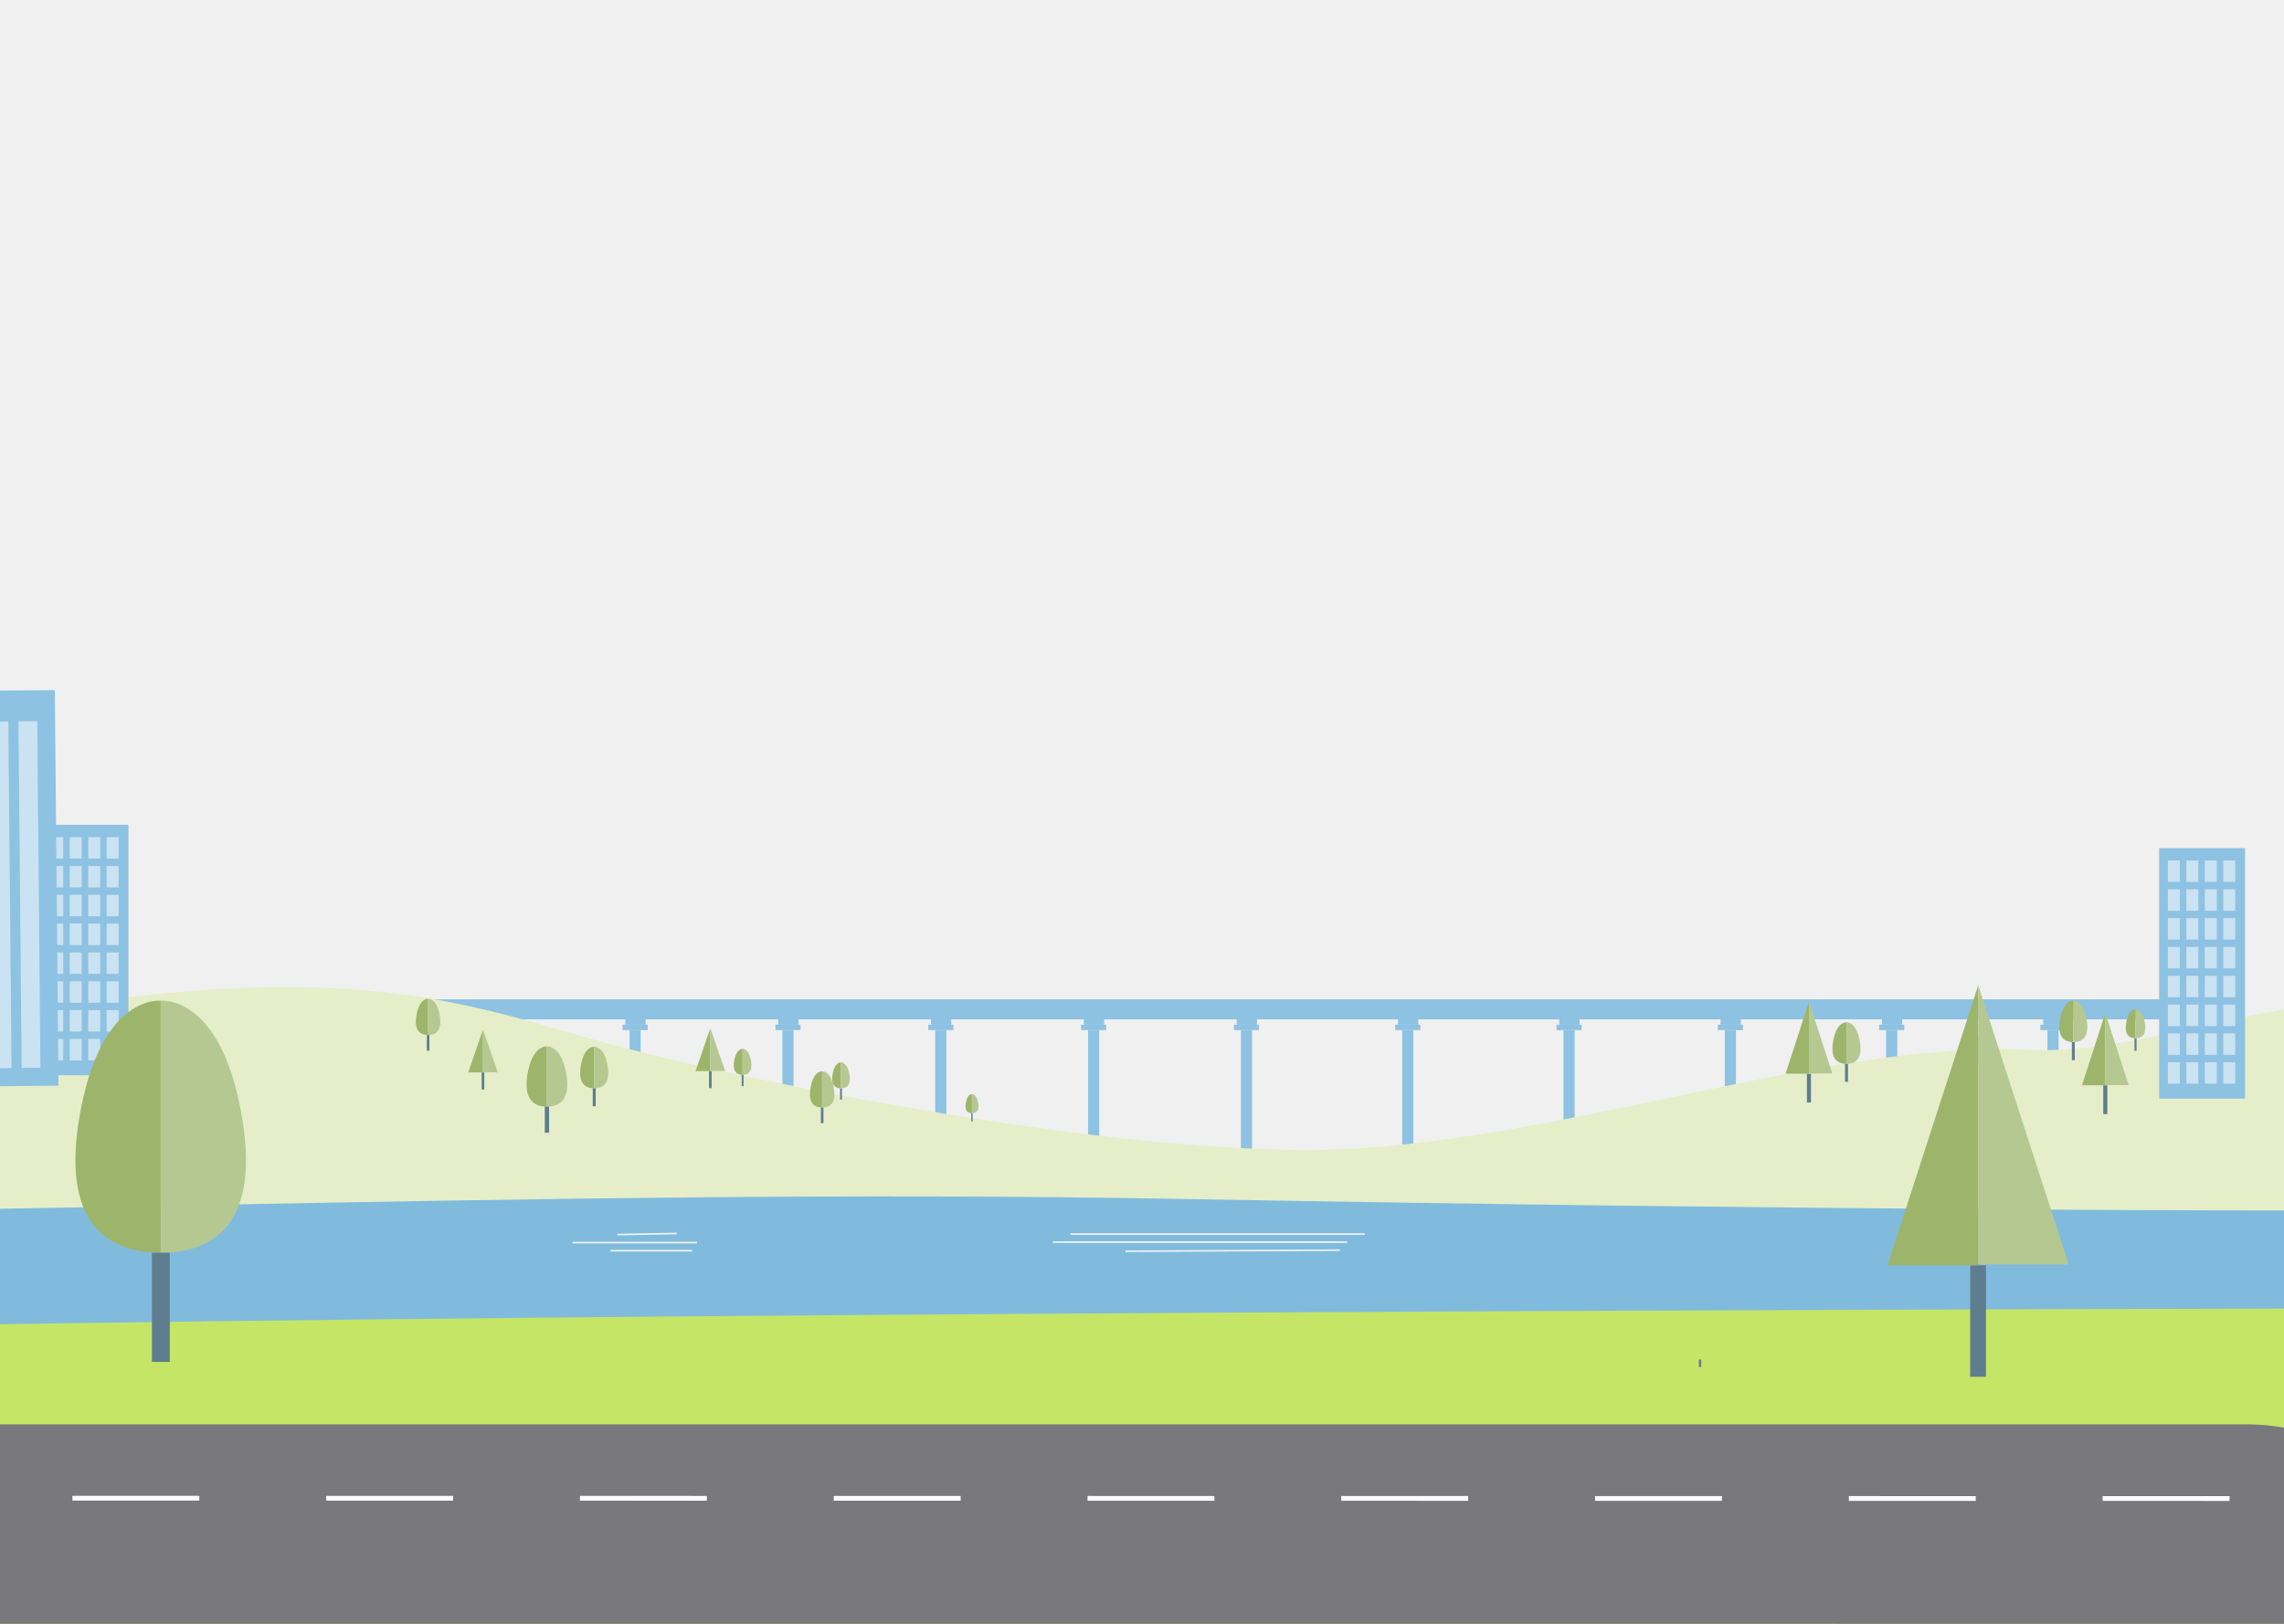
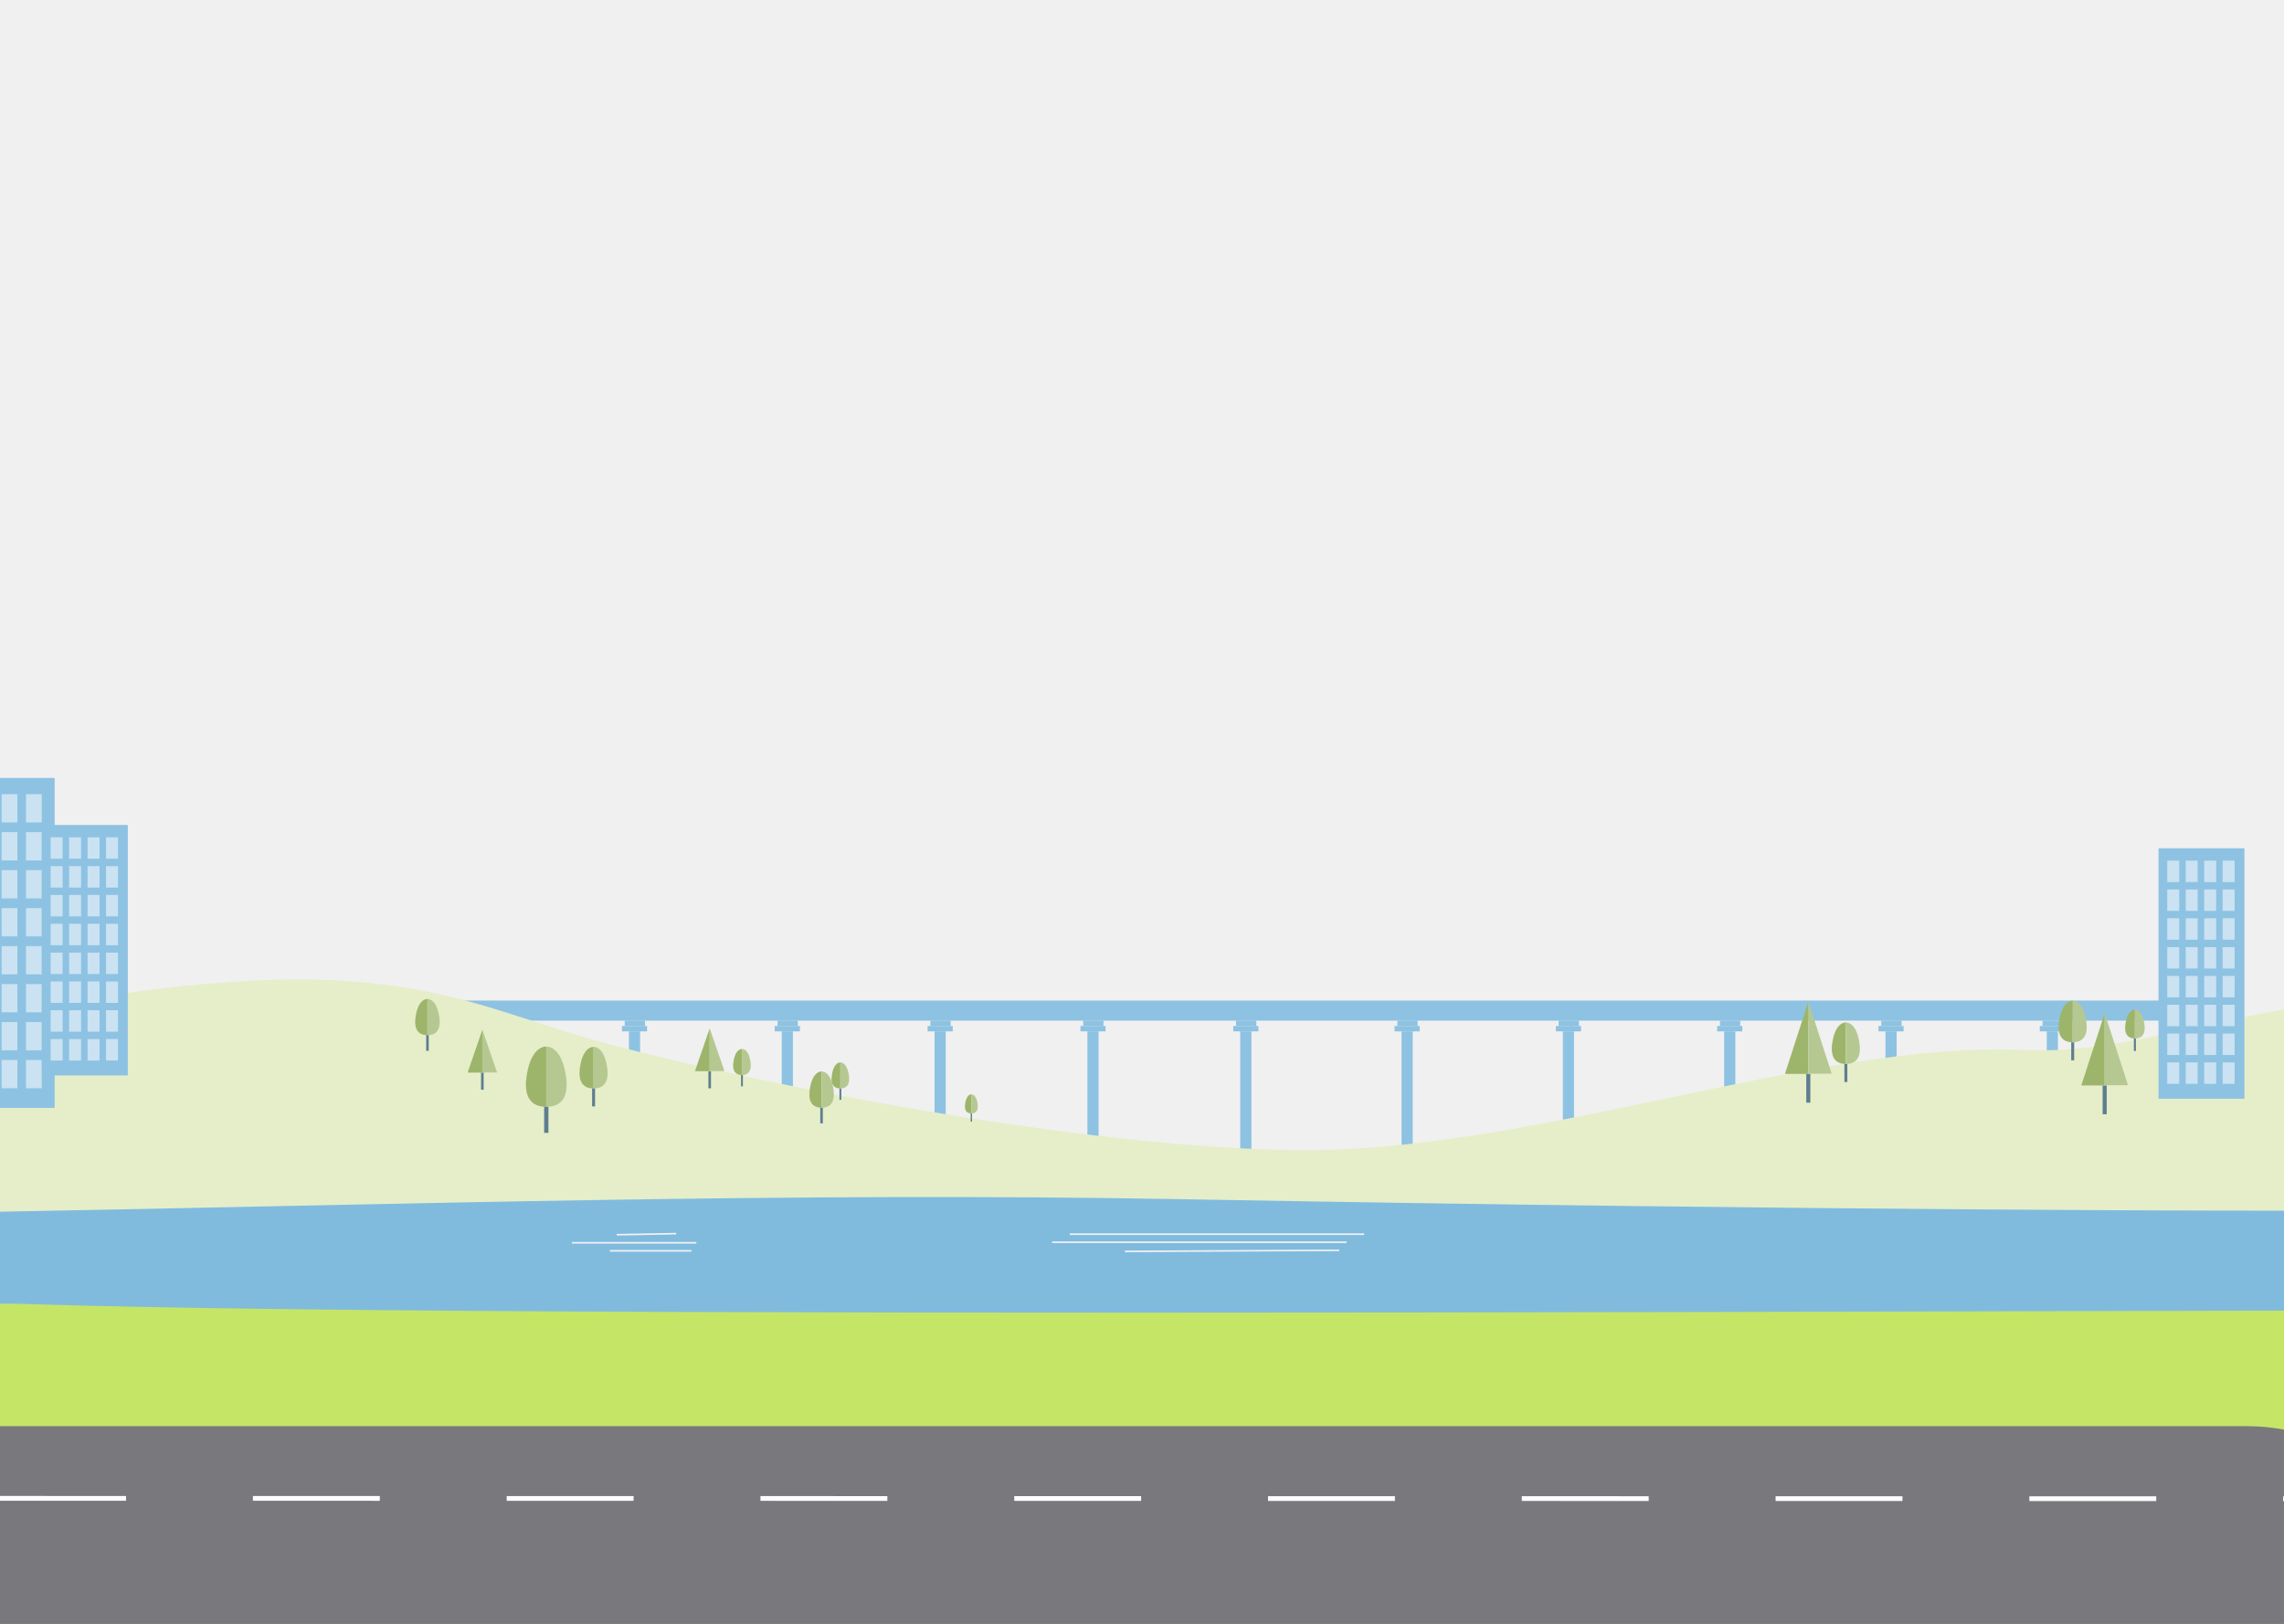
- <svg xmlns="http://www.w3.org/2000/svg" id="Calque_1" data-name="Calque 1" viewBox="0 0 1440 1024">
-   <g id="fond">
+ <svg xmlns="http://www.w3.org/2000/svg" viewBox="0 0 1440 1024">
+   <g id="Pont">
    <g id="train">
      <g id="train-2">
-         <rect x="59.22" y="610.29" width="7.39" height="4.14" rx="0.91" style="fill:#8fc3e2" />
-         <rect x="68.82" y="610.29" width="7.39" height="4.14" rx="0.91" style="fill:#8fc3e2" />
+         <rect id="rect4" x="58.82" y="611.09" width="7.39" height="4.14" rx="0.91" style="fill:#8fc3e2" />
+         <rect id="rect6" x="68.42" y="611.09" width="7.39" height="4.14" rx="0.91" style="fill:#8fc3e2" />
      </g>
-       <rect x="-513.71" y="630.17" width="677.91" height="12.65" style="fill:#8dc2e2" />
-       <rect x="10.6" y="642.82" width="12.79" height="3.39" style="fill:#8dc2e2" />
-       <rect x="8.86" y="646.22" width="15.84" height="3.39" style="fill:#8dc2e2" />
-       <rect x="13.26" y="649.62" width="7.03" height="27.89" style="fill:#8dc2e2" />
-       <rect x="141.36" y="642.82" width="12.79" height="3.39" style="fill:#8dc2e2" />
-       <rect x="255.38" y="630.17" width="1150.11" height="12.65" style="fill:#8dc2e2" />
-       <rect x="779.69" y="642.82" width="12.79" height="3.39" style="fill:#8dc2e2" />
-       <rect x="777.94" y="646.22" width="15.84" height="3.39" style="fill:#8dc2e2" />
-       <rect x="782.35" y="649.62" width="7.03" height="78.77" style="fill:#8dc2e2" />
-       <rect x="683.33" y="642.82" width="12.79" height="3.39" style="fill:#8dc2e2" />
-       <rect x="681.59" y="646.22" width="15.84" height="3.39" style="fill:#8dc2e2" />
-       <rect x="685.99" y="649.62" width="7.03" height="78.77" style="fill:#8dc2e2" />
-       <rect x="586.98" y="642.82" width="12.79" height="3.39" style="fill:#8dc2e2" />
-       <rect x="585.23" y="646.22" width="15.84" height="3.39" style="fill:#8dc2e2" />
-       <rect x="589.63" y="649.62" width="7.03" height="55.47" style="fill:#8dc2e2" />
-       <rect x="490.62" y="642.82" width="12.79" height="3.39" style="fill:#8dc2e2" />
-       <rect x="488.87" y="646.22" width="15.84" height="3.39" style="fill:#8dc2e2" />
-       <rect x="493.28" y="649.62" width="7.03" height="35.32" style="fill:#8dc2e2" />
-       <rect x="394.26" y="642.82" width="12.79" height="3.39" style="fill:#8dc2e2" />
-       <rect x="392.51" y="646.22" width="15.84" height="3.39" style="fill:#8dc2e2" />
-       <rect x="396.92" y="649.62" width="7.03" height="27.89" style="fill:#8dc2e2" />
-       <rect x="881.39" y="642.82" width="12.79" height="3.39" style="fill:#8dc2e2" />
-       <rect x="879.64" y="646.22" width="15.84" height="3.39" style="fill:#8dc2e2" />
-       <rect x="884.05" y="649.62" width="7.03" height="78.77" style="fill:#8dc2e2" />
-       <rect x="983.09" y="642.82" width="12.79" height="3.39" style="fill:#8dc2e2" />
-       <rect x="981.34" y="646.22" width="15.84" height="3.39" style="fill:#8dc2e2" />
-       <rect x="985.74" y="649.62" width="7.03" height="78.77" style="fill:#8dc2e2" />
-       <rect x="1084.78" y="642.82" width="12.79" height="3.39" style="fill:#8dc2e2" />
-       <rect x="1083.03" y="646.22" width="15.84" height="3.39" style="fill:#8dc2e2" />
-       <rect x="1087.44" y="649.62" width="7.03" height="78.77" style="fill:#8dc2e2" />
-       <rect x="1186.48" y="642.82" width="12.79" height="3.39" style="fill:#8dc2e2" />
-       <rect x="1184.73" y="646.22" width="15.84" height="3.39" style="fill:#8dc2e2" />
-       <rect x="1189.14" y="649.62" width="7.03" height="78.77" style="fill:#8dc2e2" />
-       <rect x="1288.17" y="642.82" width="12.79" height="3.39" style="fill:#8dc2e2" />
-       <rect x="1286.43" y="646.22" width="15.84" height="3.39" style="fill:#8dc2e2" />
-       <rect x="1290.83" y="649.62" width="7.03" height="78.77" style="fill:#8dc2e2" />
+       <rect id="rect9" x="-514.11" y="630.97" width="677.91" height="12.65" style="fill:#8dc2e2" />
+       <rect id="rect11" x="10.2" y="643.62" width="12.79" height="3.39" style="fill:#8dc2e2" />
+       <rect id="rect13" x="8.46" y="647.02" width="15.84" height="3.39" style="fill:#8dc2e2" />
+       <rect id="rect15" x="12.86" y="650.42" width="7.03" height="27.89" style="fill:#8dc2e2" />
+       <rect id="rect17" x="140.96" y="643.62" width="12.79" height="3.39" style="fill:#8dc2e2" />
+       <rect id="rect19" x="254.98" y="630.97" width="1150.11" height="12.65" style="fill:#8dc2e2" />
+       <rect id="rect21" x="779.29" y="643.62" width="12.79" height="3.39" style="fill:#8dc2e2" />
+       <rect id="rect23" x="777.54" y="647.02" width="15.84" height="3.39" style="fill:#8dc2e2" />
+       <rect id="rect25" x="781.95" y="650.42" width="7.03" height="78.77" style="fill:#8dc2e2" />
+       <rect id="rect27" x="682.93" y="643.62" width="12.79" height="3.39" style="fill:#8dc2e2" />
+       <rect id="rect29" x="681.19" y="647.02" width="15.84" height="3.39" style="fill:#8dc2e2" />
+       <rect id="rect31" x="685.59" y="650.42" width="7.03" height="78.77" style="fill:#8dc2e2" />
+       <rect id="rect33" x="586.58" y="643.62" width="12.79" height="3.39" style="fill:#8dc2e2" />
+       <rect id="rect35" x="584.83" y="647.02" width="15.84" height="3.39" style="fill:#8dc2e2" />
+       <rect id="rect37" x="589.23" y="650.42" width="7.03" height="55.47" style="fill:#8dc2e2" />
+       <rect id="rect39" x="490.22" y="643.62" width="12.79" height="3.39" style="fill:#8dc2e2" />
+       <rect id="rect41" x="488.47" y="647.02" width="15.84" height="3.39" style="fill:#8dc2e2" />
+       <rect id="rect43" x="492.88" y="650.42" width="7.03" height="35.32" style="fill:#8dc2e2" />
+       <rect id="rect45" x="393.86" y="643.62" width="12.79" height="3.39" style="fill:#8dc2e2" />
+       <rect id="rect47" x="392.11" y="647.02" width="15.84" height="3.39" style="fill:#8dc2e2" />
+       <rect id="rect49" x="396.52" y="650.42" width="7.03" height="27.89" style="fill:#8dc2e2" />
+       <rect id="rect51" x="880.99" y="643.62" width="12.79" height="3.39" style="fill:#8dc2e2" />
+       <rect id="rect53" x="879.24" y="647.02" width="15.84" height="3.39" style="fill:#8dc2e2" />
+       <rect id="rect55" x="883.65" y="650.42" width="7.03" height="78.77" style="fill:#8dc2e2" />
+       <rect id="rect57" x="982.69" y="643.62" width="12.79" height="3.39" style="fill:#8dc2e2" />
+       <rect id="rect59" x="980.94" y="647.02" width="15.84" height="3.39" style="fill:#8dc2e2" />
+       <rect id="rect61" x="985.34" y="650.42" width="7.03" height="78.77" style="fill:#8dc2e2" />
+       <rect id="rect63" x="1084.38" y="643.62" width="12.79" height="3.39" style="fill:#8dc2e2" />
+       <rect id="rect65" x="1082.63" y="647.02" width="15.84" height="3.39" style="fill:#8dc2e2" />
+       <rect id="rect67" x="1087.04" y="650.42" width="7.03" height="78.77" style="fill:#8dc2e2" />
+       <rect id="rect69" x="1186.08" y="643.62" width="12.79" height="3.39" style="fill:#8dc2e2" />
+       <rect id="rect71" x="1184.33" y="647.02" width="15.84" height="3.39" style="fill:#8dc2e2" />
+       <rect id="rect73" x="1188.74" y="650.42" width="7.03" height="78.77" style="fill:#8dc2e2" />
+       <rect id="rect75" x="1287.77" y="643.62" width="12.79" height="3.39" style="fill:#8dc2e2" />
+       <rect id="rect77" x="1286.03" y="647.02" width="15.84" height="3.39" style="fill:#8dc2e2" />
+       <rect id="rect79" x="1290.43" y="650.42" width="7.03" height="78.77" style="fill:#8dc2e2" />
    </g>
-     <path d="M-697,761.59c5.06-3.41,10-7,14.92-10.54,26.18-19.19,114.11-77.14,244-95.77,156.47-22.46,239.46,24.62,408-8.56,236.14-46.48,316.48-16.12,403.3,8.56,75.59,21.49,289.75,67,440.43,69.9s330.32-69.31,463.61-63.13,256.63-118,468.78,95.24c0,0,26.7,122-329.7,115.88C1062.9,867.06-946.87,930.31-697,761.59Z" style="fill:#e5eec9" />
-     <path d="M4320,762.72l748,17.95a950.79,950.79,0,0,1,116.45,8.18l587.75,77.8c-203.55,5.33-586,69.43-1050.5,69.51-1537.52.28-4060-83.28-4698.65-80.87-831.57,3.15-1488.29-52.62-1488.29-52.62s313.32-40.58,861.61-36.19,928.24-18,1348.6-10.4,696.94,7.25,696.94,7.25l294-35.39a730.66,730.66,0,0,1,133-3.8l535.63,35.55q15.21,1,30.45,1.21l445,1.82H4320" style="fill:#80bbde" />
-     <path d="M-2876.18,871.76h0c307.14-119.87,575.33-16,693-63.34,114.14-45.95,413.12,29.6,564.23.41s291.36.94,361.48,7.58,259.7,59.3,394.75,61.91S-519.06,808.51-399.6,814c92.83,4.25,195.7,35.15,307.57,104.34,38.17,23.61,219,29.13-26.63,17.84,0,0,115.52,78.7-203.92,73.25C-639.35,1004-2694.34,1070.34-2876.18,871.76Z" style="fill:#e5eec9" />
-     <path d="M4320,824c-318.24,3.16-845,.08-1438.91,0-1366.48-.2-3084.17,1-3404.51,27.17-142,11.61-696.57-15.57-1004.39,4.4S-2035.7,842.2-2282,835.33s-514.36,41.78-760.61,43.22-593.77-16.38-1086.28-23-946.53-20.19-946.53-20.19c-364.78,0-566.79,107-686.82,117.33v72.2l12963.66,1V868.19c-1.09.11-1428.14-1.64-1429.23-1.54C5672.09,876.37,4447.82,824,4320,824" style="fill:#c5e567" />
-     <path d="M1247.58,653.4a2.34,2.34,0,0,0-2.11-.11c-.93.4-2.32,1.44-3.43,4.12-1.56,3.75-4.58,10.8.53,13.83a7.33,7.33,0,0,0,8-.32c2.38-1.82,4.14-5.71-.24-14A7.57,7.57,0,0,0,1247.58,653.4Z" style="fill:#8dc2e2" />
-     <rect x="1245.44" y="670.68" width="1.48" height="11.51" style="fill:#3b6177" />
  </g>
-   <g id="ECOLE">
-     <path d="M269.89,629.86s-5.52-.67-7.39,10.71c-1.69,10.29,3.39,12.12,7.39,12.12Z" style="fill:#9db56b" />
-     <path d="M269.89,629.86s5.52-.67,7.39,10.71c1.69,10.29-3.39,12.12-7.39,12.12Z" style="fill:#b6c891" />
-     <rect x="269.09" y="652.69" width="1.62" height="9.89" style="fill:#5e7e8f" />
-     <path d="M518.35,675.6s-5.52-.67-7.39,10.72c-1.69,10.29,3.39,12.11,7.39,12.11Z" style="fill:#9db56b" />
-     <path d="M518.35,675.6s5.53-.67,7.39,10.72c1.69,10.29-3.39,12.11-7.39,12.11Z" style="fill:#b6c891" />
-     <rect x="517.55" y="698.43" width="1.62" height="9.89" style="fill:#5e7e8f" />
-     <path d="M468.18,661.43s-4-.48-5.31,7.7c-1.22,7.4,2.44,8.72,5.31,8.72Z" style="fill:#9db56b" />
-     <path d="M468.18,661.43s4-.48,5.32,7.7c1.21,7.4-2.44,8.72-5.32,8.72Z" style="fill:#b6c891" />
-     <rect x="467.61" y="677.85" width="1.17" height="7.11" style="fill:#5e7e8f" />
-     <path d="M530.23,669.94s-4-.48-5.32,7.7c-1.21,7.4,2.44,8.71,5.32,8.71Z" style="fill:#9db56b" />
-     <path d="M530.23,669.94s4-.48,5.31,7.7c1.22,7.4-2.44,8.71-5.31,8.71Z" style="fill:#b6c891" />
-     <rect x="529.65" y="686.35" width="1.17" height="7.11" style="fill:#5e7e8f" />
-     <path d="M612.81,690s-2.9-.35-3.89,5.65c-.89,5.42,1.79,6.38,3.89,6.38Z" style="fill:#9db56b" />
-     <path d="M612.81,690s2.91-.35,3.9,5.65c.89,5.42-1.79,6.38-3.9,6.38Z" style="fill:#b6c891" />
-     <rect x="612.39" y="702.04" width="0.85" height="5.21" style="fill:#5e7e8f" />
-     <path d="M344.81,659.88s-9.19-1.11-12.29,17.82c-2.81,17.12,5.64,20.16,12.29,20.16Z" style="fill:#9db56b" />
-     <path d="M344.81,659.88s9.19-1.11,12.3,17.82c2.81,17.12-5.65,20.16-12.3,20.16Z" style="fill:#b6c891" />
-     <rect x="343.48" y="697.86" width="2.7" height="16.45" style="fill:#5e7e8f" />
-     <path d="M374.62,660.1s-6.33-.76-8.48,12.29c-1.93,11.8,3.9,13.9,8.48,13.9Z" style="fill:#9db56b" />
-     <path d="M374.62,660.1s6.34-.76,8.48,12.29c1.94,11.8-3.89,13.9-8.48,13.9Z" style="fill:#b6c891" />
-     <rect x="373.71" y="686.29" width="1.86" height="11.34" style="fill:#5e7e8f" />
-     <path d="M1164.15,644.71s-6.33-.77-8.47,12.28c-1.94,11.8,3.89,13.9,8.47,13.9Z" style="fill:#9db56b" />
-     <path d="M1164.15,644.71s6.34-.77,8.48,12.28c1.94,11.8-3.89,13.9-8.48,13.9Z" style="fill:#b6c891" />
-     <rect x="1163.24" y="670.89" width="1.86" height="11.34" style="fill:#5e7e8f" />
-     <path d="M1307.17,631s-6.34-.77-8.48,12.29c-1.94,11.8,3.89,13.89,8.48,13.89Z" style="fill:#9db56b" />
-     <path d="M1307.17,631s6.33-.77,8.47,12.29c1.94,11.8-3.89,13.89-8.47,13.89Z" style="fill:#b6c891" />
-     <rect x="1306.25" y="657.21" width="1.86" height="11.34" style="fill:#5e7e8f" />
-     <path d="M1346.39,636.57s-4.4-.53-5.89,8.55c-1.35,8.2,2.7,9.66,5.89,9.66Z" style="fill:#9db56b" />
-     <path d="M1346.39,636.57s4.4-.53,5.89,8.55c1.35,8.2-2.7,9.66-5.89,9.66Z" style="fill:#b6c891" />
-     <rect x="1345.75" y="654.78" width="1.29" height="7.88" style="fill:#5e7e8f" />
-     <rect x="1242.15" y="797.91" width="9.98" height="70.34" style="fill:#5e7e8f" />
-     <polygon points="1247.14 621.59 1247.14 797.91 1190.03 797.91 1247.14 621.59" style="fill:#9db56b" />
-     <polyline points="1304.26 797.37 1247.14 621.05 1247.14 797.37" style="fill:#b6c891" />
-     <rect x="1139.21" y="677.11" width="2.57" height="18.15" style="fill:#5e7e8f" />
-     <polygon points="1140.5 631.61 1140.5 677.11 1125.76 677.11 1140.5 631.61" style="fill:#9db56b" />
-     <polyline points="1155.23 676.97 1140.5 631.47 1140.5 676.97" style="fill:#b6c891" />
-     <rect x="1326.05" y="684.42" width="2.57" height="18.15" style="fill:#5e7e8f" />
-     <polygon points="1327.34 638.92 1327.34 684.42 1312.6 684.42 1327.34 638.92" style="fill:#9db56b" />
-     <polyline points="1342.08 684.28 1327.34 638.78 1327.34 684.28" style="fill:#b6c891" />
-     <rect x="1361.28" y="534.86" width="54.17" height="157.94" style="fill:#8dc2e2" />
-     <rect id="fenetre" x="1366.8" y="542.63" width="7.56" height="13.53" style="fill:#cae2f1" />
-     <rect id="fenetre-2" x="1378.43" y="542.63" width="7.56" height="13.53" style="fill:#cae2f1" />
-     <rect id="fenetre-3" x="1390.07" y="542.63" width="7.56" height="13.53" style="fill:#cae2f1" />
-     <rect id="fenetre-4" x="1401.71" y="542.63" width="7.56" height="13.53" style="fill:#cae2f1" />
-     <rect id="fenetre-5" x="1366.8" y="560.81" width="7.56" height="13.53" style="fill:#cae2f1" />
-     <rect id="fenetre-6" x="1378.43" y="560.81" width="7.56" height="13.53" style="fill:#cae2f1" />
-     <rect id="fenetre-7" x="1390.07" y="560.81" width="7.56" height="13.53" style="fill:#cae2f1" />
-     <rect id="fenetre-8" x="1401.71" y="560.81" width="7.56" height="13.53" style="fill:#cae2f1" />
-     <rect id="fenetre-9" x="1366.8" y="578.98" width="7.56" height="13.53" style="fill:#cae2f1" />
-     <rect id="fenetre-10" x="1378.43" y="578.98" width="7.56" height="13.53" style="fill:#cae2f1" />
-     <rect id="fenetre-11" x="1390.07" y="578.98" width="7.56" height="13.53" style="fill:#cae2f1" />
-     <rect id="fenetre-12" x="1401.71" y="578.98" width="7.56" height="13.53" style="fill:#cae2f1" />
-     <rect id="fenetre-13" x="1366.8" y="597.16" width="7.56" height="13.53" style="fill:#cae2f1" />
-     <rect id="fenetre-14" x="1378.43" y="597.16" width="7.56" height="13.53" style="fill:#cae2f1" />
-     <rect id="fenetre-15" x="1390.07" y="597.16" width="7.56" height="13.53" style="fill:#cae2f1" />
-     <rect id="fenetre-16" x="1401.71" y="597.16" width="7.56" height="13.53" style="fill:#cae2f1" />
-     <rect id="fenetre-17" x="1366.8" y="615.34" width="7.56" height="13.53" style="fill:#cae2f1" />
-     <rect id="fenetre-18" x="1378.43" y="615.34" width="7.56" height="13.53" style="fill:#cae2f1" />
-     <rect id="fenetre-19" x="1390.07" y="615.34" width="7.56" height="13.53" style="fill:#cae2f1" />
-     <rect id="fenetre-20" x="1401.71" y="615.34" width="7.56" height="13.53" style="fill:#cae2f1" />
-     <rect id="fenetre-21" x="1366.8" y="633.52" width="7.56" height="13.53" style="fill:#cae2f1" />
-     <rect id="fenetre-22" x="1378.43" y="633.52" width="7.56" height="13.53" style="fill:#cae2f1" />
-     <rect id="fenetre-23" x="1390.07" y="633.52" width="7.56" height="13.53" style="fill:#cae2f1" />
-     <rect id="fenetre-24" x="1401.71" y="633.52" width="7.56" height="13.53" style="fill:#cae2f1" />
-     <rect id="fenetre-25" x="1366.8" y="651.69" width="7.56" height="13.53" style="fill:#cae2f1" />
-     <rect id="fenetre-26" x="1378.43" y="651.69" width="7.56" height="13.53" style="fill:#cae2f1" />
-     <rect id="fenetre-27" x="1390.07" y="651.69" width="7.56" height="13.53" style="fill:#cae2f1" />
-     <rect id="fenetre-28" x="1401.71" y="651.69" width="7.56" height="13.53" style="fill:#cae2f1" />
-     <rect id="fenetre-29" x="1366.8" y="669.87" width="7.56" height="13.53" style="fill:#cae2f1" />
-     <rect id="fenetre-30" x="1378.43" y="669.87" width="7.56" height="13.53" style="fill:#cae2f1" />
-     <rect id="fenetre-31" x="1390.07" y="669.87" width="7.56" height="13.53" style="fill:#cae2f1" />
-     <rect id="fenetre-32" x="1401.71" y="669.87" width="7.56" height="13.53" style="fill:#cae2f1" />
-     <rect x="303.7" y="676.31" width="1.63" height="10.78" style="fill:#5e7e8f" />
-     <polygon points="304.51 649.29 304.51 676.31 295.2 676.31 304.51 649.29" style="fill:#9db56b" />
-     <polyline points="313.82 676.22 304.51 649.21 304.51 676.22" style="fill:#b6c891" />
-     <rect x="447.03" y="675.44" width="1.63" height="10.78" style="fill:#5e7e8f" />
-     <polygon points="447.84 648.43 447.84 675.44 438.53 675.44 447.84 648.43" style="fill:#9db56b" />
-     <polyline points="457.15 675.36 447.84 648.35 447.84 675.36" style="fill:#b6c891" />
-     <rect x="26.81" y="520.15" width="54.17" height="157.94" style="fill:#8dc2e2" />
-     <rect id="fenetre-33" x="32.32" y="527.92" width="7.56" height="13.53" style="fill:#cae2f1" />
-     <rect id="fenetre-34" x="43.96" y="527.92" width="7.56" height="13.53" style="fill:#cae2f1" />
-     <rect id="fenetre-35" x="55.6" y="527.92" width="7.56" height="13.53" style="fill:#cae2f1" />
-     <rect id="fenetre-36" x="67.24" y="527.92" width="7.56" height="13.53" style="fill:#cae2f1" />
-     <rect id="fenetre-37" x="32.32" y="546.1" width="7.56" height="13.53" style="fill:#cae2f1" />
-     <rect id="fenetre-38" x="43.96" y="546.1" width="7.56" height="13.53" style="fill:#cae2f1" />
-     <rect id="fenetre-39" x="55.6" y="546.1" width="7.56" height="13.53" style="fill:#cae2f1" />
-     <rect id="fenetre-40" x="67.24" y="546.1" width="7.56" height="13.53" style="fill:#cae2f1" />
-     <rect id="fenetre-41" x="32.32" y="564.28" width="7.56" height="13.53" style="fill:#cae2f1" />
-     <rect id="fenetre-42" x="43.96" y="564.28" width="7.56" height="13.53" style="fill:#cae2f1" />
-     <rect id="fenetre-43" x="55.6" y="564.28" width="7.56" height="13.53" style="fill:#cae2f1" />
-     <rect id="fenetre-44" x="67.24" y="564.28" width="7.56" height="13.53" style="fill:#cae2f1" />
-     <rect id="fenetre-45" x="32.32" y="582.45" width="7.56" height="13.53" style="fill:#cae2f1" />
-     <rect id="fenetre-46" x="43.96" y="582.45" width="7.56" height="13.53" style="fill:#cae2f1" />
-     <rect id="fenetre-47" x="55.6" y="582.45" width="7.56" height="13.53" style="fill:#cae2f1" />
-     <rect id="fenetre-48" x="67.24" y="582.45" width="7.56" height="13.53" style="fill:#cae2f1" />
-     <rect id="fenetre-49" x="32.32" y="600.63" width="7.56" height="13.53" style="fill:#cae2f1" />
-     <rect id="fenetre-50" x="43.96" y="600.63" width="7.56" height="13.53" style="fill:#cae2f1" />
-     <rect id="fenetre-51" x="55.6" y="600.63" width="7.56" height="13.53" style="fill:#cae2f1" />
-     <rect id="fenetre-52" x="67.24" y="600.63" width="7.56" height="13.53" style="fill:#cae2f1" />
-     <rect id="fenetre-53" x="32.32" y="618.81" width="7.56" height="13.53" style="fill:#cae2f1" />
-     <rect id="fenetre-54" x="43.96" y="618.81" width="7.56" height="13.53" style="fill:#cae2f1" />
-     <rect id="fenetre-55" x="55.6" y="618.81" width="7.56" height="13.53" style="fill:#cae2f1" />
-     <rect id="fenetre-56" x="67.24" y="618.81" width="7.56" height="13.53" style="fill:#cae2f1" />
-     <rect id="fenetre-57" x="32.32" y="636.99" width="7.56" height="13.53" style="fill:#cae2f1" />
-     <rect id="fenetre-58" x="43.96" y="636.99" width="7.56" height="13.53" style="fill:#cae2f1" />
-     <rect id="fenetre-59" x="55.6" y="636.99" width="7.56" height="13.53" style="fill:#cae2f1" />
-     <rect id="fenetre-60" x="67.24" y="636.99" width="7.56" height="13.53" style="fill:#cae2f1" />
-     <rect id="fenetre-61" x="32.32" y="655.16" width="7.56" height="13.53" style="fill:#cae2f1" />
-     <rect id="fenetre-62" x="43.96" y="655.16" width="7.56" height="13.53" style="fill:#cae2f1" />
-     <rect id="fenetre-63" x="55.6" y="655.16" width="7.56" height="13.53" style="fill:#cae2f1" />
-     <rect id="fenetre-64" x="67.24" y="655.16" width="7.56" height="13.53" style="fill:#cae2f1" />
-     <path d="M101.32,631.09s-38.45-4.64-51.45,74.58C38.11,777.29,73.49,790,101.32,790Z" style="fill:#9db56b" />
-     <path d="M101.32,631.09s38.45-4.64,51.45,74.58C164.53,777.29,129.15,790,101.32,790Z" style="fill:#b6c891" />
-     <rect x="95.76" y="790.02" width="11.29" height="68.82" style="fill:#5e7e8f" />
-     <rect x="-34.87" y="435.53" width="70.58" height="249.43" transform="translate(-5.18 0.03) rotate(-0.53)" style="fill:#8dc2e2" />
-     <rect id="fenetre-65" x="-5.58" y="455" width="11.85" height="218.59" transform="translate(-5.22 0.03) rotate(-0.53)" style="fill:#cae2f1" />
-     <rect id="fenetre-66" x="12.64" y="454.82" width="11.85" height="218.59" transform="translate(-5.22 0.2) rotate(-0.53)" style="fill:#cae2f1" />
+   <g id="prairire_au_loin" data-name="prairire au loin">
+     <path id="path82" d="M-697.4,761.69c5.06-3.41,10-7,14.92-10.54,26.18-19.19,114.11-77.14,244-95.77C-282,632.92-168.7,673-.16,639.85,236,593.37,286,630.7,372.82,655.38c75.59,21.49,289.75,67,440.43,69.9s330.32-69.31,463.61-63.13,256.63-118,468.78,95.24c0,0,26.7,122-329.7,115.88C1062.5,867.16-947.27,930.41-697.4,761.69Z" style="fill:#e5eec9" />
  </g>
-   <g id="bateau">
-     <line x1="663.76" y1="783.29" x2="849.38" y2="783.29" style="fill:none;stroke:#f2f2f2;stroke-miterlimit:10" />
-     <line x1="674.85" y1="778.21" x2="860.48" y2="778.21" style="fill:none;stroke:#f2f2f2;stroke-miterlimit:10" />
-     <line x1="709.64" y1="789.05" x2="844.74" y2="788.36" style="fill:none;stroke:#f2f2f2;stroke-miterlimit:10" />
-     <line x1="439.44" y1="783.62" x2="360.93" y2="783.62" style="fill:none;stroke:#f2f2f2;stroke-miterlimit:10" />
-     <line x1="436.36" y1="788.7" x2="384.87" y2="788.7" style="fill:none;stroke:#f2f2f2;stroke-miterlimit:10" />
-     <line x1="426.71" y1="777.86" x2="389.23" y2="778.55" style="fill:none;stroke:#f2f2f2;stroke-miterlimit:10" />
+   <g id="Arbres">
+     <rect id="rect53-4" x="-36.9" y="490.59" width="71.36" height="208.08" style="fill:#8dc2e2" />
+     <rect id="fenetre-38-8" x="1.02" y="500.82" width="9.97" height="17.83" style="fill:#cae2f1" />
+     <rect id="fenetre-39-9" x="16.36" y="500.82" width="9.97" height="17.83" style="fill:#cae2f1" />
+     <rect id="fenetre-42-2" x="1.02" y="524.78" width="9.97" height="17.83" style="fill:#cae2f1" />
+     <rect id="fenetre-43-7" x="16.36" y="524.78" width="9.97" height="17.83" style="fill:#cae2f1" />
+     <rect id="fenetre-46-5" x="1.02" y="548.72" width="9.97" height="17.83" style="fill:#cae2f1" />
+     <rect id="fenetre-47-7" x="16.36" y="548.72" width="9.97" height="17.83" style="fill:#cae2f1" />
+     <rect id="fenetre-50-8" x="1.02" y="572.67" width="9.97" height="17.83" style="fill:#cae2f1" />
+     <rect id="fenetre-51-7" x="16.36" y="572.67" width="9.97" height="17.83" style="fill:#cae2f1" />
+     <rect id="fenetre-54-3" x="1.02" y="596.62" width="9.97" height="17.83" style="fill:#cae2f1" />
+     <rect id="fenetre-55-9" x="16.36" y="596.62" width="9.97" height="17.83" style="fill:#cae2f1" />
+     <rect id="fenetre-58-2" x="1.02" y="620.57" width="9.97" height="17.83" style="fill:#cae2f1" />
+     <rect id="fenetre-59-7" x="16.36" y="620.57" width="9.97" height="17.83" style="fill:#cae2f1" />
+     <rect id="fenetre-62-8" x="1.02" y="644.51" width="9.97" height="17.83" style="fill:#cae2f1" />
+     <rect id="fenetre-63-0" x="16.36" y="644.51" width="9.97" height="17.83" style="fill:#cae2f1" />
+     <rect id="fenetre-66-9" x="1.02" y="668.46" width="9.97" height="17.83" style="fill:#cae2f1" />
+     <rect id="fenetre-67" x="16.36" y="668.46" width="9.97" height="17.83" style="fill:#cae2f1" />
+     <rect id="rect173" x="1360.88" y="534.96" width="54.17" height="157.94" style="fill:#8dc2e2" />
+     <rect id="fenetre" x="1366.4" y="542.73" width="7.56" height="13.53" style="fill:#cae2f1" />
+     <rect id="fenetre-2" x="1378.03" y="542.73" width="7.56" height="13.53" style="fill:#cae2f1" />
+     <rect id="fenetre-3" x="1389.67" y="542.73" width="7.56" height="13.53" style="fill:#cae2f1" />
+     <rect id="fenetre-4" x="1401.31" y="542.73" width="7.56" height="13.53" style="fill:#cae2f1" />
+     <rect id="fenetre-5" x="1366.4" y="560.91" width="7.56" height="13.53" style="fill:#cae2f1" />
+     <rect id="fenetre-6" x="1378.03" y="560.91" width="7.56" height="13.53" style="fill:#cae2f1" />
+     <rect id="fenetre-7" x="1389.67" y="560.91" width="7.56" height="13.53" style="fill:#cae2f1" />
+     <rect id="fenetre-8" x="1401.31" y="560.91" width="7.56" height="13.53" style="fill:#cae2f1" />
+     <rect id="fenetre-9" x="1366.4" y="579.08" width="7.56" height="13.53" style="fill:#cae2f1" />
+     <rect id="fenetre-10" x="1378.03" y="579.08" width="7.56" height="13.53" style="fill:#cae2f1" />
+     <rect id="fenetre-11" x="1389.67" y="579.08" width="7.56" height="13.53" style="fill:#cae2f1" />
+     <rect id="fenetre-12" x="1401.31" y="579.08" width="7.56" height="13.53" style="fill:#cae2f1" />
+     <rect id="fenetre-13" x="1366.4" y="597.26" width="7.56" height="13.53" style="fill:#cae2f1" />
+     <rect id="fenetre-14" x="1378.03" y="597.26" width="7.56" height="13.53" style="fill:#cae2f1" />
+     <rect id="fenetre-15" x="1389.67" y="597.26" width="7.56" height="13.53" style="fill:#cae2f1" />
+     <rect id="fenetre-16" x="1401.31" y="597.26" width="7.56" height="13.53" style="fill:#cae2f1" />
+     <rect id="fenetre-17" x="1366.4" y="615.44" width="7.56" height="13.53" style="fill:#cae2f1" />
+     <rect id="fenetre-18" x="1378.03" y="615.44" width="7.56" height="13.53" style="fill:#cae2f1" />
+     <rect id="fenetre-19" x="1389.67" y="615.44" width="7.56" height="13.53" style="fill:#cae2f1" />
+     <rect id="fenetre-20" x="1401.31" y="615.44" width="7.56" height="13.53" style="fill:#cae2f1" />
+     <rect id="fenetre-21" x="1366.4" y="633.62" width="7.56" height="13.53" style="fill:#cae2f1" />
+     <rect id="fenetre-22" x="1378.03" y="633.62" width="7.56" height="13.53" style="fill:#cae2f1" />
+     <rect id="fenetre-23" x="1389.67" y="633.62" width="7.56" height="13.53" style="fill:#cae2f1" />
+     <rect id="fenetre-24" x="1401.31" y="633.62" width="7.56" height="13.53" style="fill:#cae2f1" />
+     <rect id="fenetre-25" x="1366.4" y="651.79" width="7.56" height="13.53" style="fill:#cae2f1" />
+     <rect id="fenetre-26" x="1378.03" y="651.79" width="7.56" height="13.53" style="fill:#cae2f1" />
+     <rect id="fenetre-27" x="1389.67" y="651.79" width="7.56" height="13.53" style="fill:#cae2f1" />
+     <rect id="fenetre-28" x="1401.31" y="651.79" width="7.56" height="13.53" style="fill:#cae2f1" />
+     <rect id="fenetre-29" x="1366.4" y="669.97" width="7.56" height="13.53" style="fill:#cae2f1" />
+     <rect id="fenetre-30" x="1378.03" y="669.97" width="7.56" height="13.53" style="fill:#cae2f1" />
+     <rect id="fenetre-31" x="1389.67" y="669.97" width="7.56" height="13.53" style="fill:#cae2f1" />
+     <rect id="fenetre-32" x="1401.31" y="669.97" width="7.56" height="13.53" style="fill:#cae2f1" />
+     <path id="path95" d="M269.49,630s-5.52-.67-7.39,10.71c-1.69,10.29,3.39,12.12,7.39,12.12Z" style="fill:#9db56b" />
+     <path id="path97" d="M269.49,630s5.52-.67,7.39,10.71c1.69,10.29-3.39,12.12-7.39,12.12Z" style="fill:#b6c891" />
+     <rect id="rect99" x="268.69" y="652.79" width="1.62" height="9.89" style="fill:#5e7e8f" />
+     <path id="path101" d="M518,675.7s-5.52-.67-7.39,10.72c-1.69,10.29,3.39,12.11,7.39,12.11Z" style="fill:#9db56b" />
+     <path id="path103" d="M518,675.7s5.53-.67,7.39,10.72C527,696.71,522,698.53,518,698.53Z" style="fill:#b6c891" />
+     <rect id="rect105" x="517.15" y="698.53" width="1.62" height="9.89" style="fill:#5e7e8f" />
+     <path id="path107" d="M467.78,661.53s-4-.48-5.31,7.7c-1.22,7.4,2.44,8.72,5.31,8.72Z" style="fill:#9db56b" />
+     <path id="path109" d="M467.78,661.53s4-.48,5.32,7.7c1.21,7.4-2.44,8.72-5.32,8.72Z" style="fill:#b6c891" />
+     <rect id="rect111" x="467.21" y="677.95" width="1.17" height="7.11" style="fill:#5e7e8f" />
+     <path id="path113" d="M529.83,670s-4-.48-5.32,7.7c-1.21,7.4,2.44,8.71,5.32,8.71Z" style="fill:#9db56b" />
+     <path id="path115" d="M529.83,670s4-.48,5.31,7.7c1.22,7.4-2.44,8.71-5.31,8.71Z" style="fill:#b6c891" />
+     <rect id="rect117" x="529.25" y="686.45" width="1.17" height="7.11" style="fill:#5e7e8f" />
+     <path id="path119" d="M612.41,690.1s-2.9-.35-3.89,5.65c-.89,5.42,1.79,6.38,3.89,6.38Z" style="fill:#9db56b" />
+     <path id="path121" d="M612.41,690.1s2.91-.35,3.9,5.65c.89,5.42-1.79,6.38-3.9,6.38Z" style="fill:#b6c891" />
+     <rect id="rect123" x="611.99" y="702.14" width="0.85" height="5.21" style="fill:#5e7e8f" />
+     <path id="path125" d="M344.41,660s-9.19-1.11-12.29,17.82c-2.81,17.12,5.64,20.16,12.29,20.16Z" style="fill:#9db56b" />
+     <path id="path127" d="M344.41,660s9.19-1.11,12.3,17.82c2.81,17.12-5.65,20.16-12.3,20.16Z" style="fill:#b6c891" />
+     <rect id="rect129" x="343.08" y="697.96" width="2.7" height="16.45" style="fill:#5e7e8f" />
+     <path id="path131" d="M374.22,660.2s-6.33-.76-8.48,12.29c-1.93,11.8,3.9,13.9,8.48,13.9Z" style="fill:#9db56b" />
+     <path id="path133" d="M374.22,660.2s6.34-.76,8.48,12.29c1.94,11.8-3.89,13.9-8.48,13.9Z" style="fill:#b6c891" />
+     <rect id="rect135" x="373.31" y="686.39" width="1.86" height="11.34" style="fill:#5e7e8f" />
+     <path id="path137" d="M1163.75,644.81s-6.33-.77-8.47,12.28c-1.94,11.8,3.89,13.9,8.47,13.9Z" style="fill:#9db56b" />
+     <path id="path139" d="M1163.75,644.81s6.34-.77,8.48,12.28c1.94,11.8-3.89,13.9-8.48,13.9Z" style="fill:#b6c891" />
+     <rect id="rect141" x="1162.84" y="670.99" width="1.86" height="11.34" style="fill:#5e7e8f" />
+     <path id="path143" d="M1306.77,631.1s-6.34-.77-8.48,12.29c-1.94,11.8,3.89,13.89,8.48,13.89Z" style="fill:#9db56b" />
+     <path id="path145" d="M1306.77,631.1s6.33-.77,8.47,12.29c1.94,11.8-3.89,13.89-8.47,13.89Z" style="fill:#b6c891" />
+     <rect id="rect147" x="1305.85" y="657.31" width="1.86" height="11.34" style="fill:#5e7e8f" />
+     <path id="path149" d="M1346,636.67s-4.4-.53-5.89,8.55c-1.35,8.2,2.7,9.66,5.89,9.66Z" style="fill:#9db56b" />
+     <path id="path151" d="M1346,636.67s4.4-.53,5.89,8.55c1.35,8.2-2.7,9.66-5.89,9.66Z" style="fill:#b6c891" />
+     <rect id="rect153" x="1345.35" y="654.88" width="1.29" height="7.88" style="fill:#5e7e8f" />
+     <rect id="rect161" x="1138.81" y="677.21" width="2.57" height="18.15" style="fill:#5e7e8f" />
+     <polygon id="polygon163" points="1125.36 677.21 1140.1 631.71 1140.1 677.21 1125.36 677.21" style="fill:#9db56b" />
+     <polyline id="polyline165" points="1154.83 677.07 1140.1 631.57 1140.1 677.07" style="fill:#b6c891" />
+     <rect id="rect167" x="1325.65" y="684.52" width="2.57" height="18.15" style="fill:#5e7e8f" />
+     <polygon id="polygon169" points="1312.2 684.52 1326.94 639.02 1326.94 684.52 1312.2 684.52" style="fill:#9db56b" />
+     <polyline id="polyline171" points="1341.68 684.38 1326.94 638.88 1326.94 684.38" style="fill:#b6c891" />
+     <rect id="rect207" x="303.3" y="676.41" width="1.63" height="10.78" style="fill:#5e7e8f" />
+     <polygon id="polygon209" points="294.8 676.41 304.11 649.39 304.11 676.41 294.8 676.41" style="fill:#9db56b" />
+     <polyline id="polyline211" points="313.42 676.32 304.11 649.31 304.11 676.32" style="fill:#b6c891" />
+     <rect id="rect213" x="446.63" y="675.54" width="1.63" height="10.78" style="fill:#5e7e8f" />
+     <polygon id="polygon215" points="438.13 675.54 447.44 648.53 447.44 675.54 438.13 675.54" style="fill:#9db56b" />
+     <polyline id="polyline217" points="456.75 675.46 447.44 648.45 447.44 675.46" style="fill:#b6c891" />
+     <rect id="rect219" x="26.41" y="520.25" width="54.17" height="157.94" style="fill:#8dc2e2" />
+     <rect id="fenetre-33" x="31.92" y="528.02" width="7.56" height="13.53" style="fill:#cae2f1" />
+     <rect id="fenetre-34" x="43.56" y="528.02" width="7.56" height="13.53" style="fill:#cae2f1" />
+     <rect id="fenetre-35" x="55.2" y="528.02" width="7.56" height="13.53" style="fill:#cae2f1" />
+     <rect id="fenetre-36" x="66.84" y="528.02" width="7.56" height="13.53" style="fill:#cae2f1" />
+     <rect id="fenetre-37" x="31.92" y="546.2" width="7.56" height="13.53" style="fill:#cae2f1" />
+     <rect id="fenetre-38" x="43.56" y="546.2" width="7.56" height="13.53" style="fill:#cae2f1" />
+     <rect id="fenetre-39" x="55.2" y="546.2" width="7.56" height="13.53" style="fill:#cae2f1" />
+     <rect id="fenetre-40" x="66.84" y="546.2" width="7.56" height="13.53" style="fill:#cae2f1" />
+     <rect id="fenetre-41" x="31.92" y="564.38" width="7.56" height="13.53" style="fill:#cae2f1" />
+     <rect id="fenetre-42" x="43.56" y="564.38" width="7.56" height="13.53" style="fill:#cae2f1" />
+     <rect id="fenetre-43" x="55.2" y="564.38" width="7.56" height="13.53" style="fill:#cae2f1" />
+     <rect id="fenetre-44" x="66.84" y="564.38" width="7.56" height="13.53" style="fill:#cae2f1" />
+     <rect id="fenetre-45" x="31.92" y="582.55" width="7.56" height="13.53" style="fill:#cae2f1" />
+     <rect id="fenetre-46" x="43.56" y="582.55" width="7.56" height="13.53" style="fill:#cae2f1" />
+     <rect id="fenetre-47" x="55.2" y="582.55" width="7.56" height="13.53" style="fill:#cae2f1" />
+     <rect id="fenetre-48" x="66.84" y="582.55" width="7.56" height="13.53" style="fill:#cae2f1" />
+     <rect id="fenetre-49" x="31.92" y="600.73" width="7.56" height="13.53" style="fill:#cae2f1" />
+     <rect id="fenetre-50" x="43.56" y="600.73" width="7.56" height="13.53" style="fill:#cae2f1" />
+     <rect id="fenetre-51" x="55.2" y="600.73" width="7.56" height="13.53" style="fill:#cae2f1" />
+     <rect id="fenetre-52" x="66.84" y="600.73" width="7.56" height="13.53" style="fill:#cae2f1" />
+     <rect id="fenetre-53" x="31.92" y="618.91" width="7.56" height="13.53" style="fill:#cae2f1" />
+     <rect id="fenetre-54" x="43.56" y="618.91" width="7.56" height="13.53" style="fill:#cae2f1" />
+     <rect id="fenetre-55" x="55.2" y="618.91" width="7.56" height="13.53" style="fill:#cae2f1" />
+     <rect id="fenetre-56" x="66.84" y="618.91" width="7.56" height="13.53" style="fill:#cae2f1" />
+     <rect id="fenetre-57" x="31.92" y="637.09" width="7.56" height="13.53" style="fill:#cae2f1" />
+     <rect id="fenetre-58" x="43.56" y="637.09" width="7.56" height="13.53" style="fill:#cae2f1" />
+     <rect id="fenetre-59" x="55.2" y="637.09" width="7.56" height="13.53" style="fill:#cae2f1" />
+     <rect id="fenetre-60" x="66.84" y="637.09" width="7.56" height="13.53" style="fill:#cae2f1" />
+     <rect id="fenetre-61" x="31.92" y="655.26" width="7.56" height="13.53" style="fill:#cae2f1" />
+     <rect id="fenetre-62" x="43.56" y="655.26" width="7.56" height="13.53" style="fill:#cae2f1" />
+     <rect id="fenetre-63" x="55.2" y="655.26" width="7.56" height="13.53" style="fill:#cae2f1" />
+     <rect id="fenetre-64" x="66.84" y="655.26" width="7.56" height="13.53" style="fill:#cae2f1" />
  </g>
-   <g id="borne">
-     <rect x="1071.06" y="857.36" width="1.54" height="4.71" style="fill:#79787d" />
+   <g id="Eau">
+     <path id="path84" d="M4319.6,762.82l748,17.95A950.79,950.79,0,0,1,5184.05,789l587.75,77.8c-203.55,5.33-586,69.43-1050.5,69.51-1537.52.28-4060-83.28-4698.65-80.87-831.57,3.15-1488.29-52.62-1488.29-52.62s313.32-40.58,861.61-36.19c225.85,1.81,420.55.82,603.86-2.49,261.72-4.73,497.53-12.38,744.74-7.91,420.36,7.6,696.94,7.25,696.94,7.25l294-35.39a730.66,730.66,0,0,1,133-3.8l535.63,35.55q15.21,1,30.45,1.21l445,1.82h1440" style="fill:#80bbde" />
+     <g id="bateau">
+       <line id="line264" x1="663.36" y1="783.39" x2="848.98" y2="783.39" style="fill:none;stroke:#f2f2f2;stroke-miterlimit:10" />
+       <line id="line266" x1="674.45" y1="778.31" x2="860.08" y2="778.31" style="fill:none;stroke:#f2f2f2;stroke-miterlimit:10" />
+       <line id="line268" x1="709.24" y1="789.15" x2="844.34" y2="788.46" style="fill:none;stroke:#f2f2f2;stroke-miterlimit:10" />
+       <line id="line270" x1="439.04" y1="783.72" x2="360.53" y2="783.72" style="fill:none;stroke:#f2f2f2;stroke-miterlimit:10" />
+       <line id="line272" x1="435.96" y1="788.8" x2="384.47" y2="788.8" style="fill:none;stroke:#f2f2f2;stroke-miterlimit:10" />
+       <line id="line274" x1="426.31" y1="777.96" x2="388.83" y2="778.65" style="fill:none;stroke:#f2f2f2;stroke-miterlimit:10" />
+     </g>
  </g>
-   <path d="M1542.58,1024l-3100.32-.05h0A125.69,125.69,0,0,1-1432,898.23l2848.93,0A125.69,125.69,0,0,1,1542.58,1024Z" style="fill:#79787d" />
-   <path d="M-1503.79,1023.88s-2.9-78.29,63.65-78.87,2880,0,2880,0,54.41,8.53,51.85,82.69" style="fill:none;stroke:#fff;stroke-miterlimit:5;stroke-width:3px;stroke-dasharray:80" />
+   <g id="Herbe">
+     <path id="path88" d="M4319.6,824.1c-318.24,3.16-845,.08-1438.91,0-1344.39-.2-2517.52,9.52-2865-1.8q-15.21-.49-30.42.37c-187.31,10.81-1214.17,13.58-1513.44,33-307.82,20-507.89-13.37-754.19-20.24s-514.36,41.78-760.61,43.22-593.77-16.38-1086.28-23-946.53-20.19-946.53-20.19c-364.78,0-566.79,107-686.82,117.33V1025L7201,1026V868.29c-1.09.11-1428.14-1.64-1429.23-1.54-100.1,9.72-1324.37-42.65-1452.19-42.65" style="fill:#c5e567" />
+   </g>
+   <g id="Route">
+     <path id="path280" d="M1542.18,1024.1l-3100.32,0h0c0-68.88,56.24-124.72,125.66-124.74h2849c69.42,0,125.67,55.87,125.65,124.75Z" style="fill:#79787d" />
+     <path id="path282" d="M-1440.54,945.11c66.55-.58,2880,0,2880,0s59,.42,61.31,78.89" style="fill:none;stroke:#fff;stroke-miterlimit:5;stroke-width:3px;stroke-dasharray:80" />
+   </g>
</svg>
